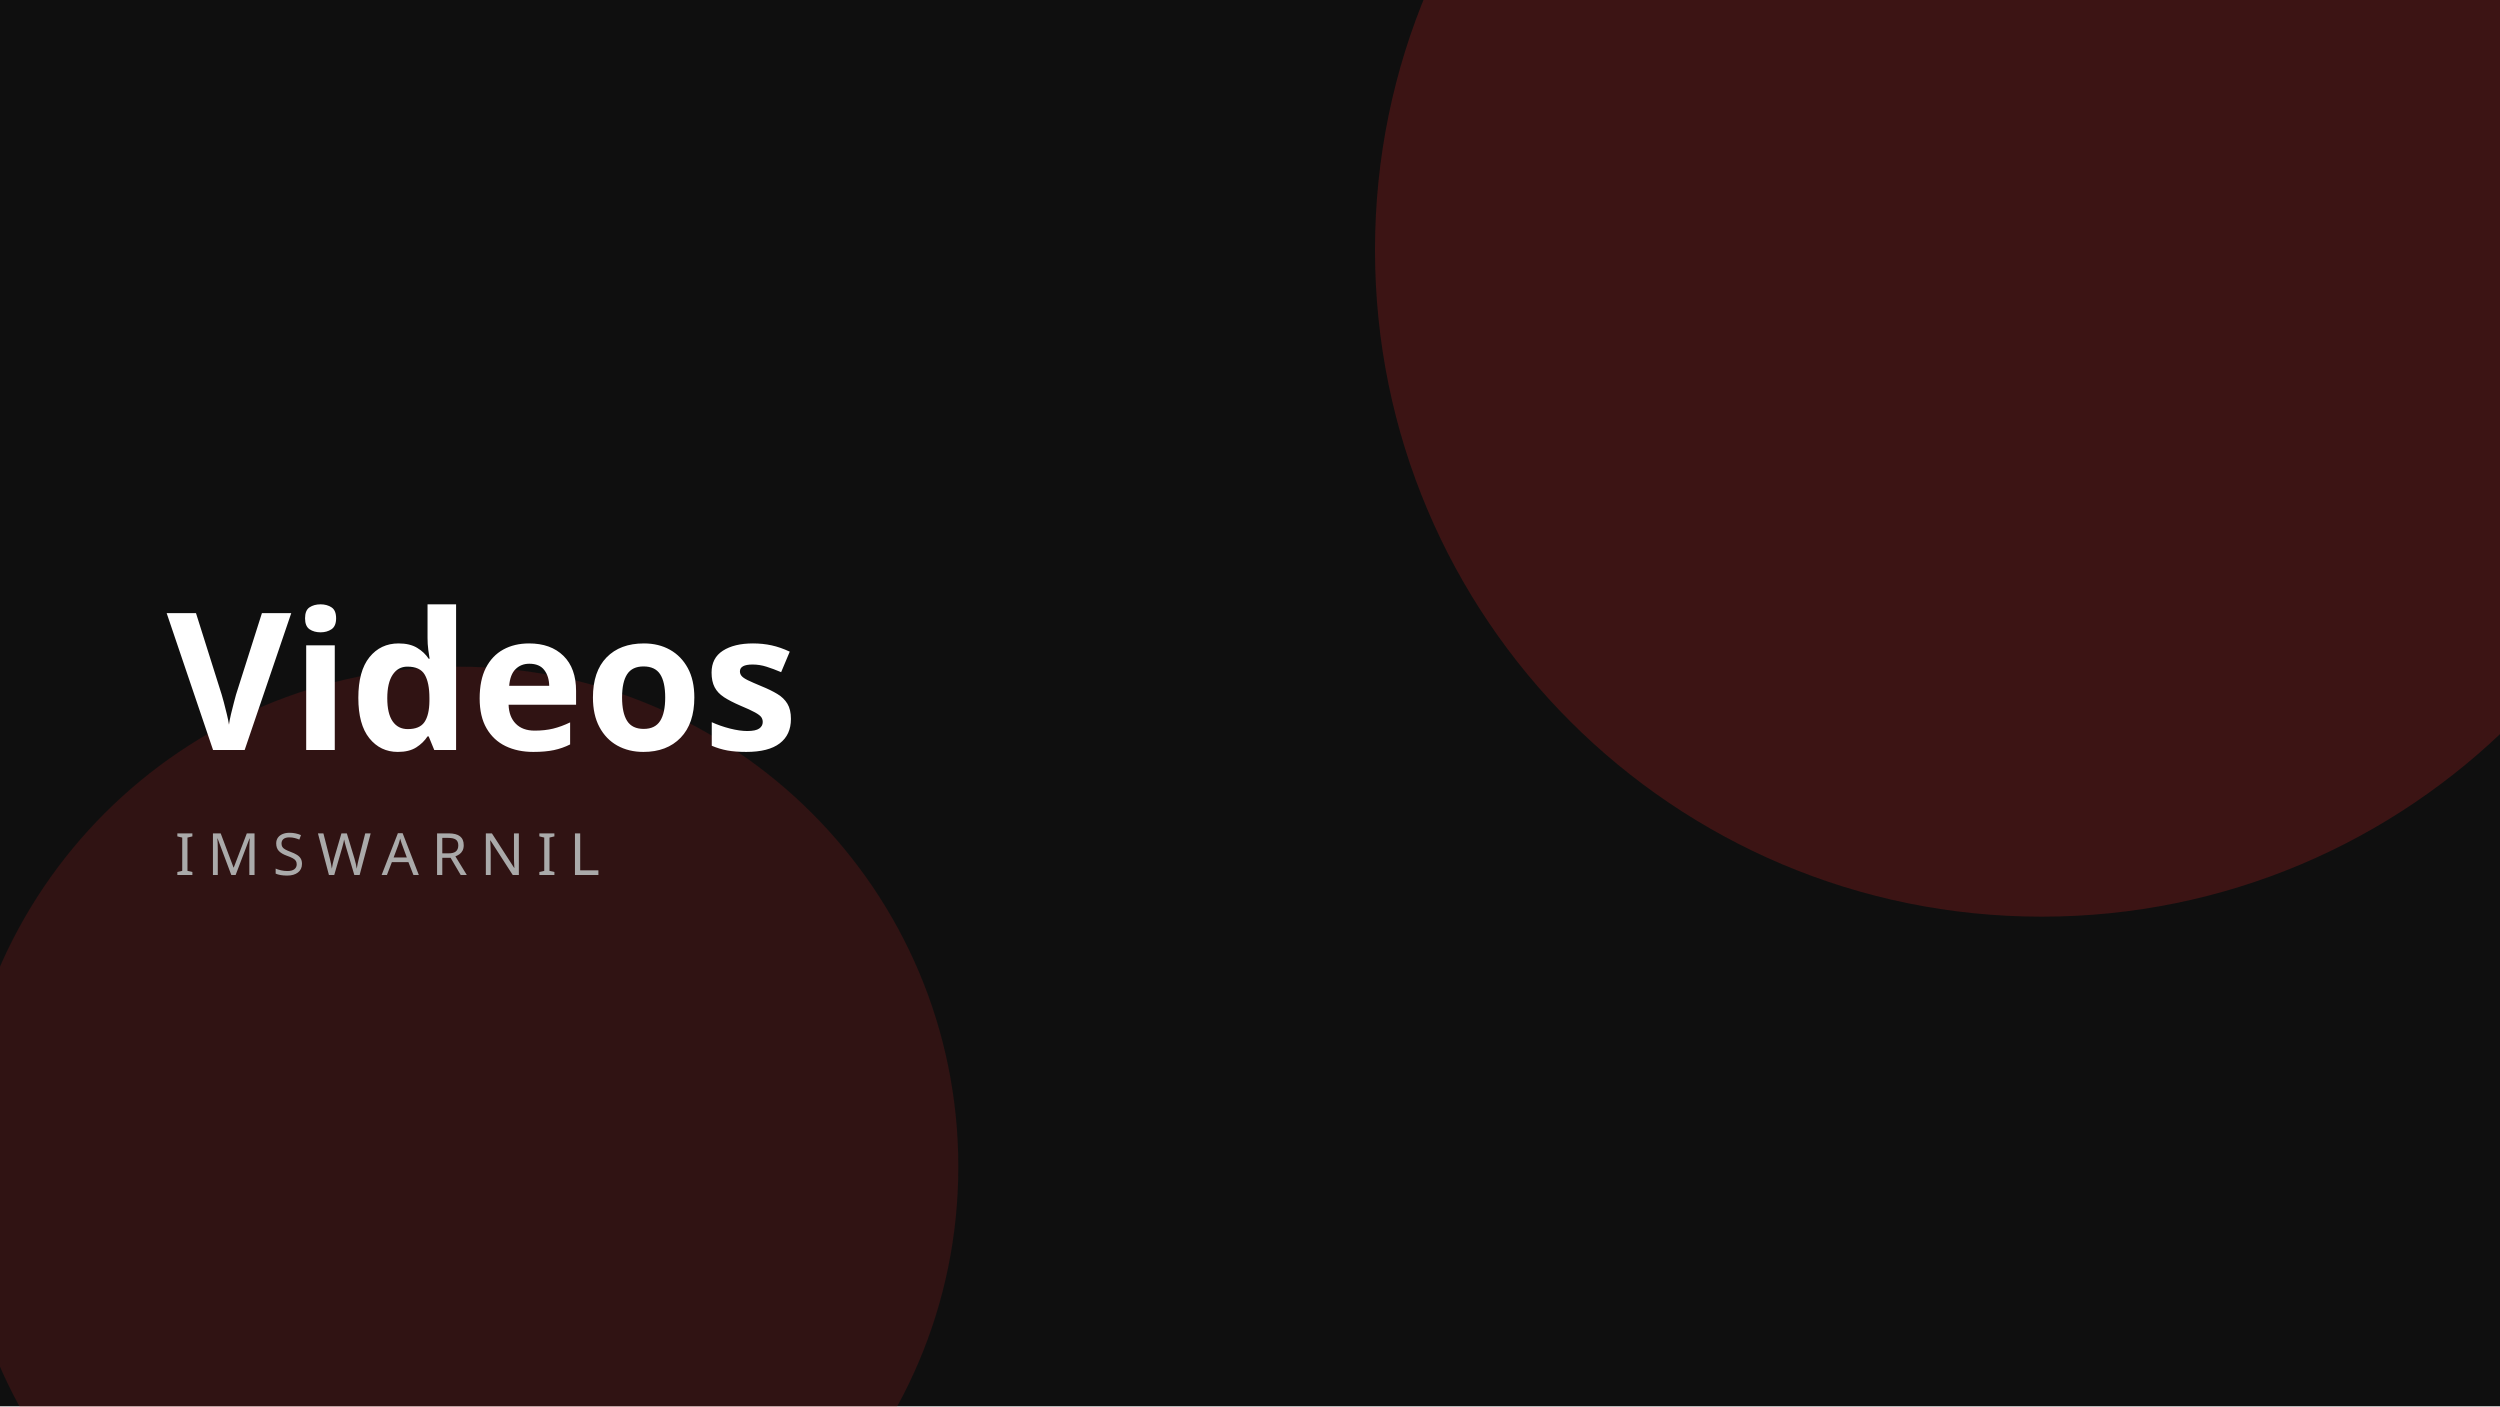
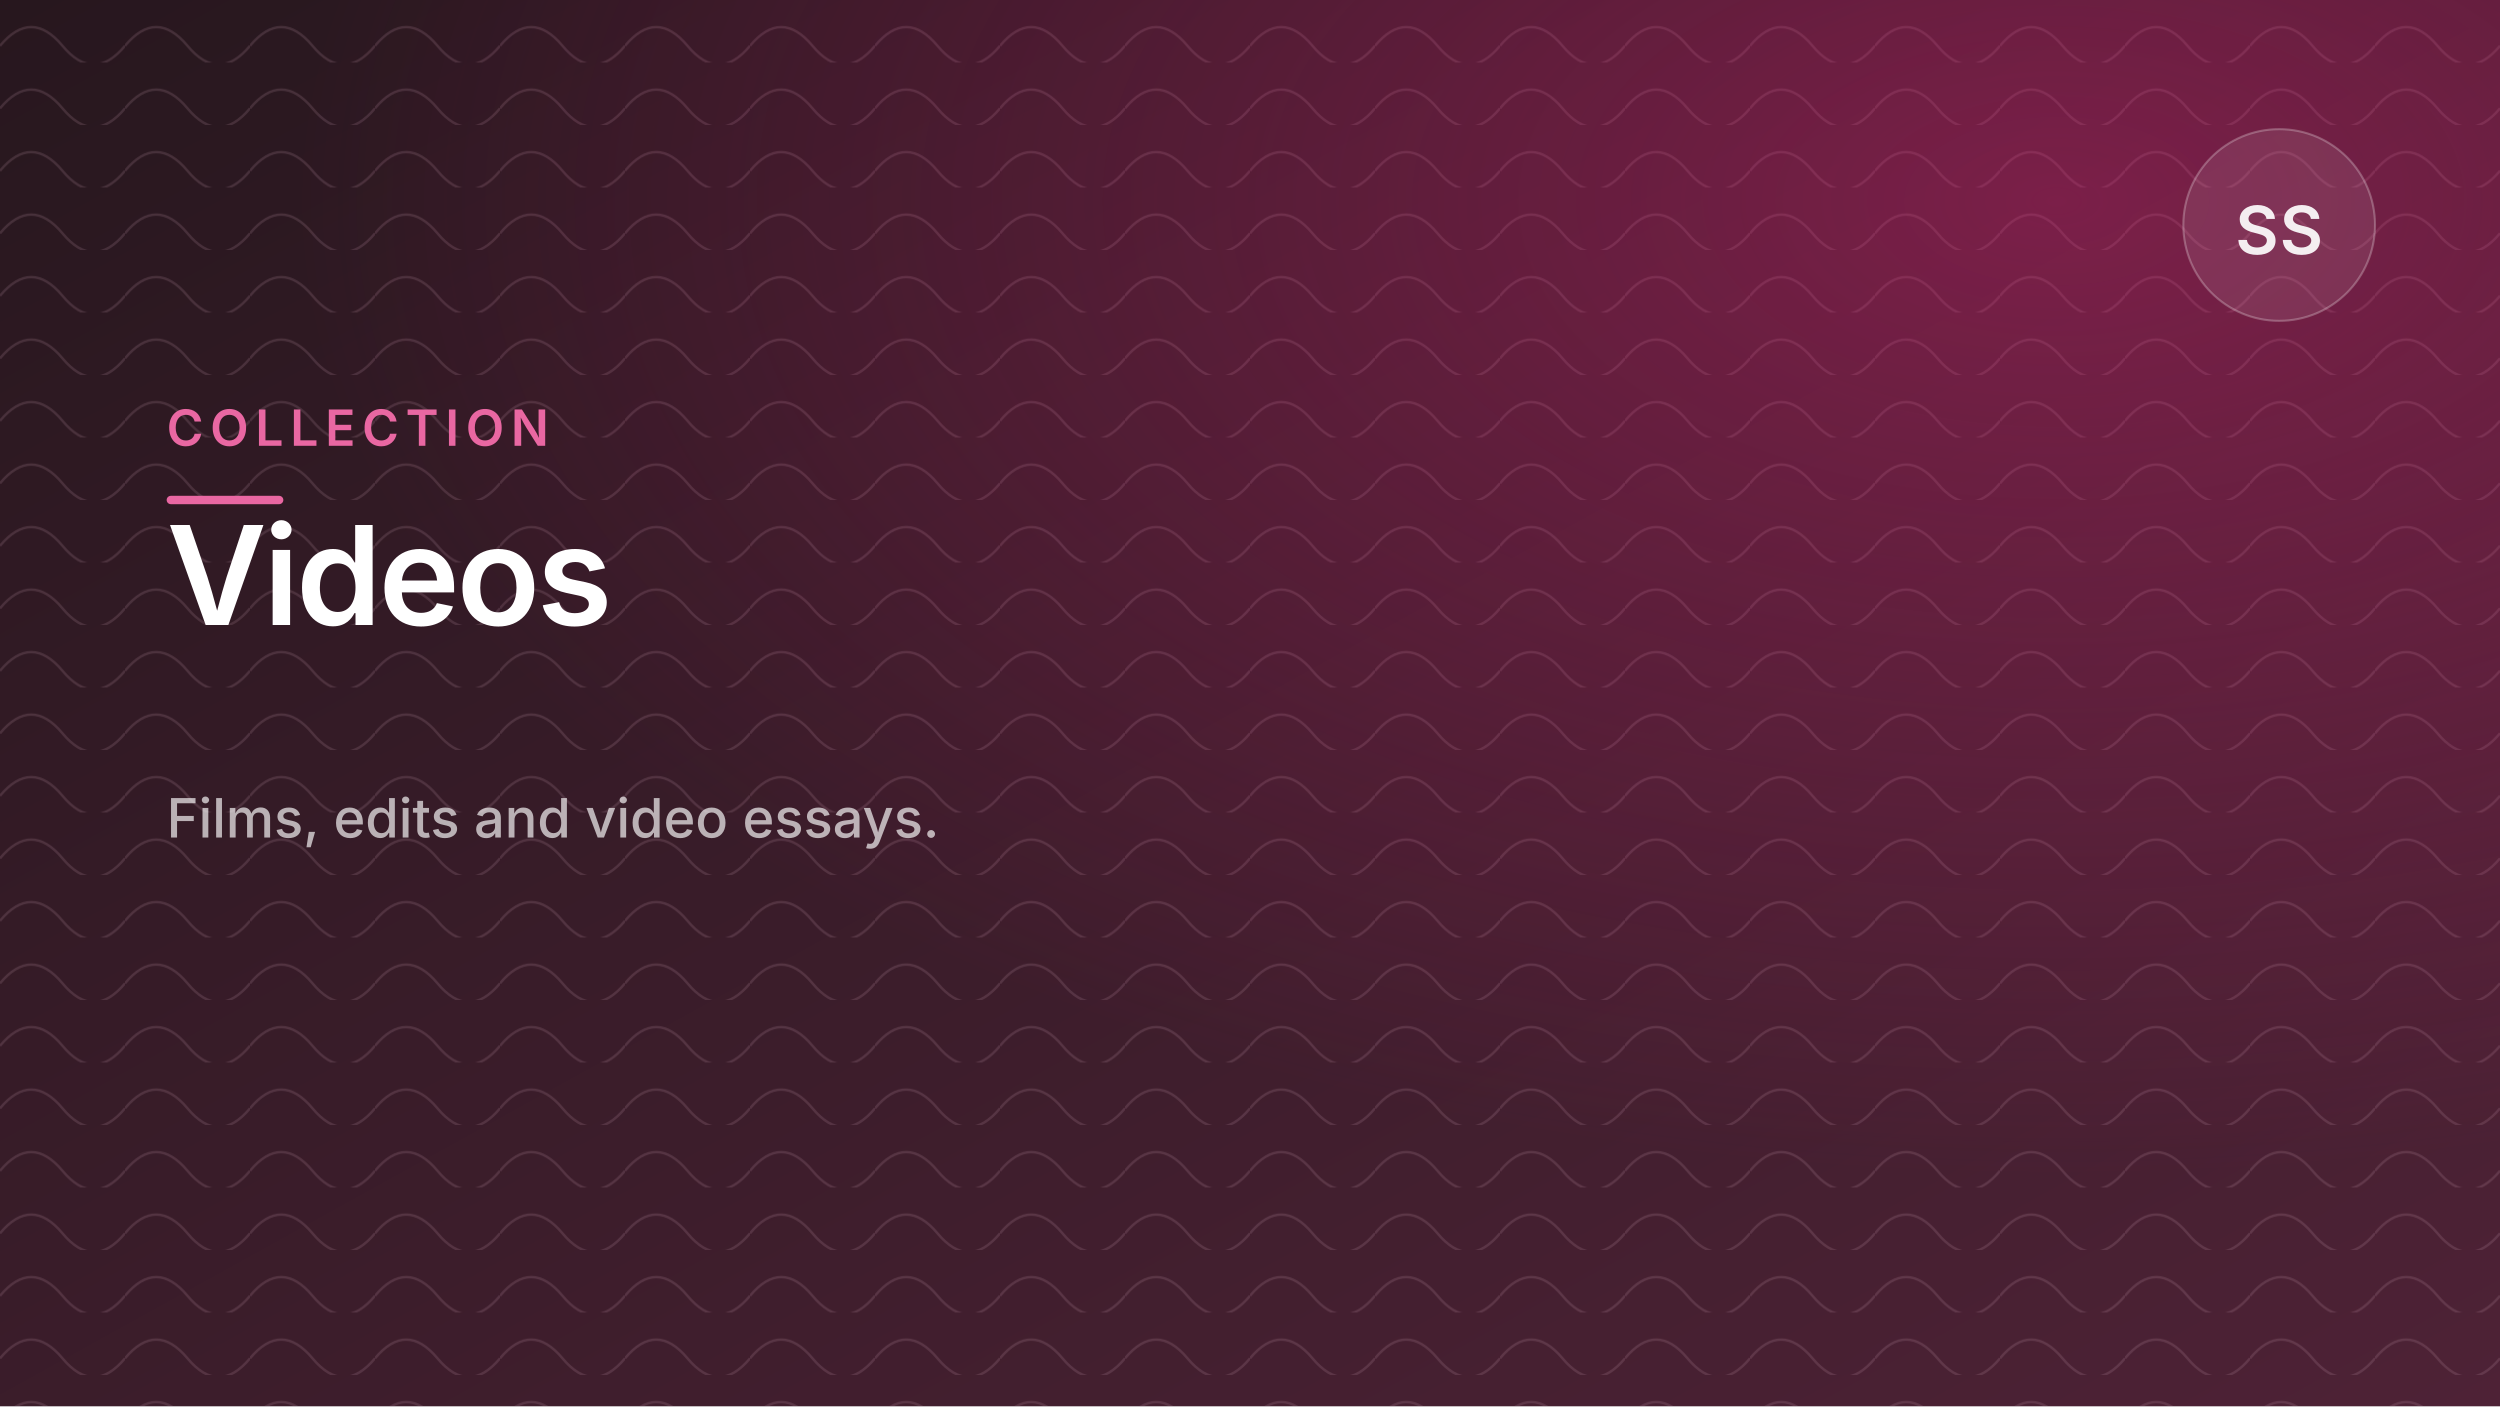
- <svg xmlns="http://www.w3.org/2000/svg" width="1200" height="675" viewBox="0 0 1200 675" role="img" aria-label="Videos">
-   <rect width="1200" height="675" fill="#0f0f0f" />
-   <circle cx="980" cy="120" r="320" fill="#dc2626" opacity="0.22" />
-   <circle cx="220" cy="560" r="240" fill="#dc2626" opacity="0.16" />
-   <g font-family="Geist, system-ui, sans-serif">
-     <text x="80" y="360" font-size="92" font-weight="700" fill="#ffffff">Videos</text>
-     <text x="84" y="420" font-size="28" fill="#aaaaaa" letter-spacing="6">IMSWARNIL</text>
+ <svg xmlns="http://www.w3.org/2000/svg" viewBox="0 0 1200 675" width="1200" height="675" role="img" aria-label="Videos">
+   <defs>
+     <linearGradient id="bg" x1="0" y1="0" x2="1" y2="1">
+       <stop offset="0" stop-color="hsl(333 26% 12%)" />
+       <stop offset="1" stop-color="hsl(333 39% 22%)" />
+     </linearGradient>
+     <radialGradient id="glow" cx="82%" cy="14%" r="70%">
+       <stop offset="0" stop-color="hsl(333 79% 52% / 0.38)" />
+       <stop offset="1" stop-color="hsl(333 79% 52% / 0.38)" stop-opacity="0" />
+     </radialGradient>
+     <pattern id="p" width="60" height="30" patternUnits="userSpaceOnUse">
+       <path d="M0 22q15-18 30 0t30 0" fill="none" stroke="hsl(333 35% 75% / 0.16)" stroke-width="1.2" />
+     </pattern>
+   </defs>
+   <rect width="1200" height="675" fill="url(#bg)" />
+   <rect width="1200" height="675" fill="url(#p)" />
+   <rect width="1200" height="675" fill="url(#glow)" />
+   <g font-family="Geist, ui-sans-serif, system-ui, -apple-system, Segoe UI, sans-serif">
+     <text x="80" y="214" fill="hsl(333 75% 66%)" font-size="24" font-weight="600" letter-spacing="3.2">COLLECTION</text>
+     <rect x="80" y="238" width="56" height="4" rx="2" fill="hsl(333 75% 66%)" />
+     <text x="80" y="300" fill="#fff" font-size="66" font-weight="600" letter-spacing="-1.6">Videos</text>
+     <text x="80" y="402" fill="rgb(255 255 255 / 0.66)" font-size="26" font-weight="500">Films, edits and video essays.</text>
+     <g opacity="0.92">
+       <circle cx="1094" cy="108" r="46" fill="rgb(255 255 255 / 0.1)" stroke="rgb(255 255 255 / 0.28)" />
+       <text x="1094" y="122" text-anchor="middle" fill="#fff" font-size="32" font-weight="600" letter-spacing="0.5">SS</text>
+     </g>
  </g>
</svg>
